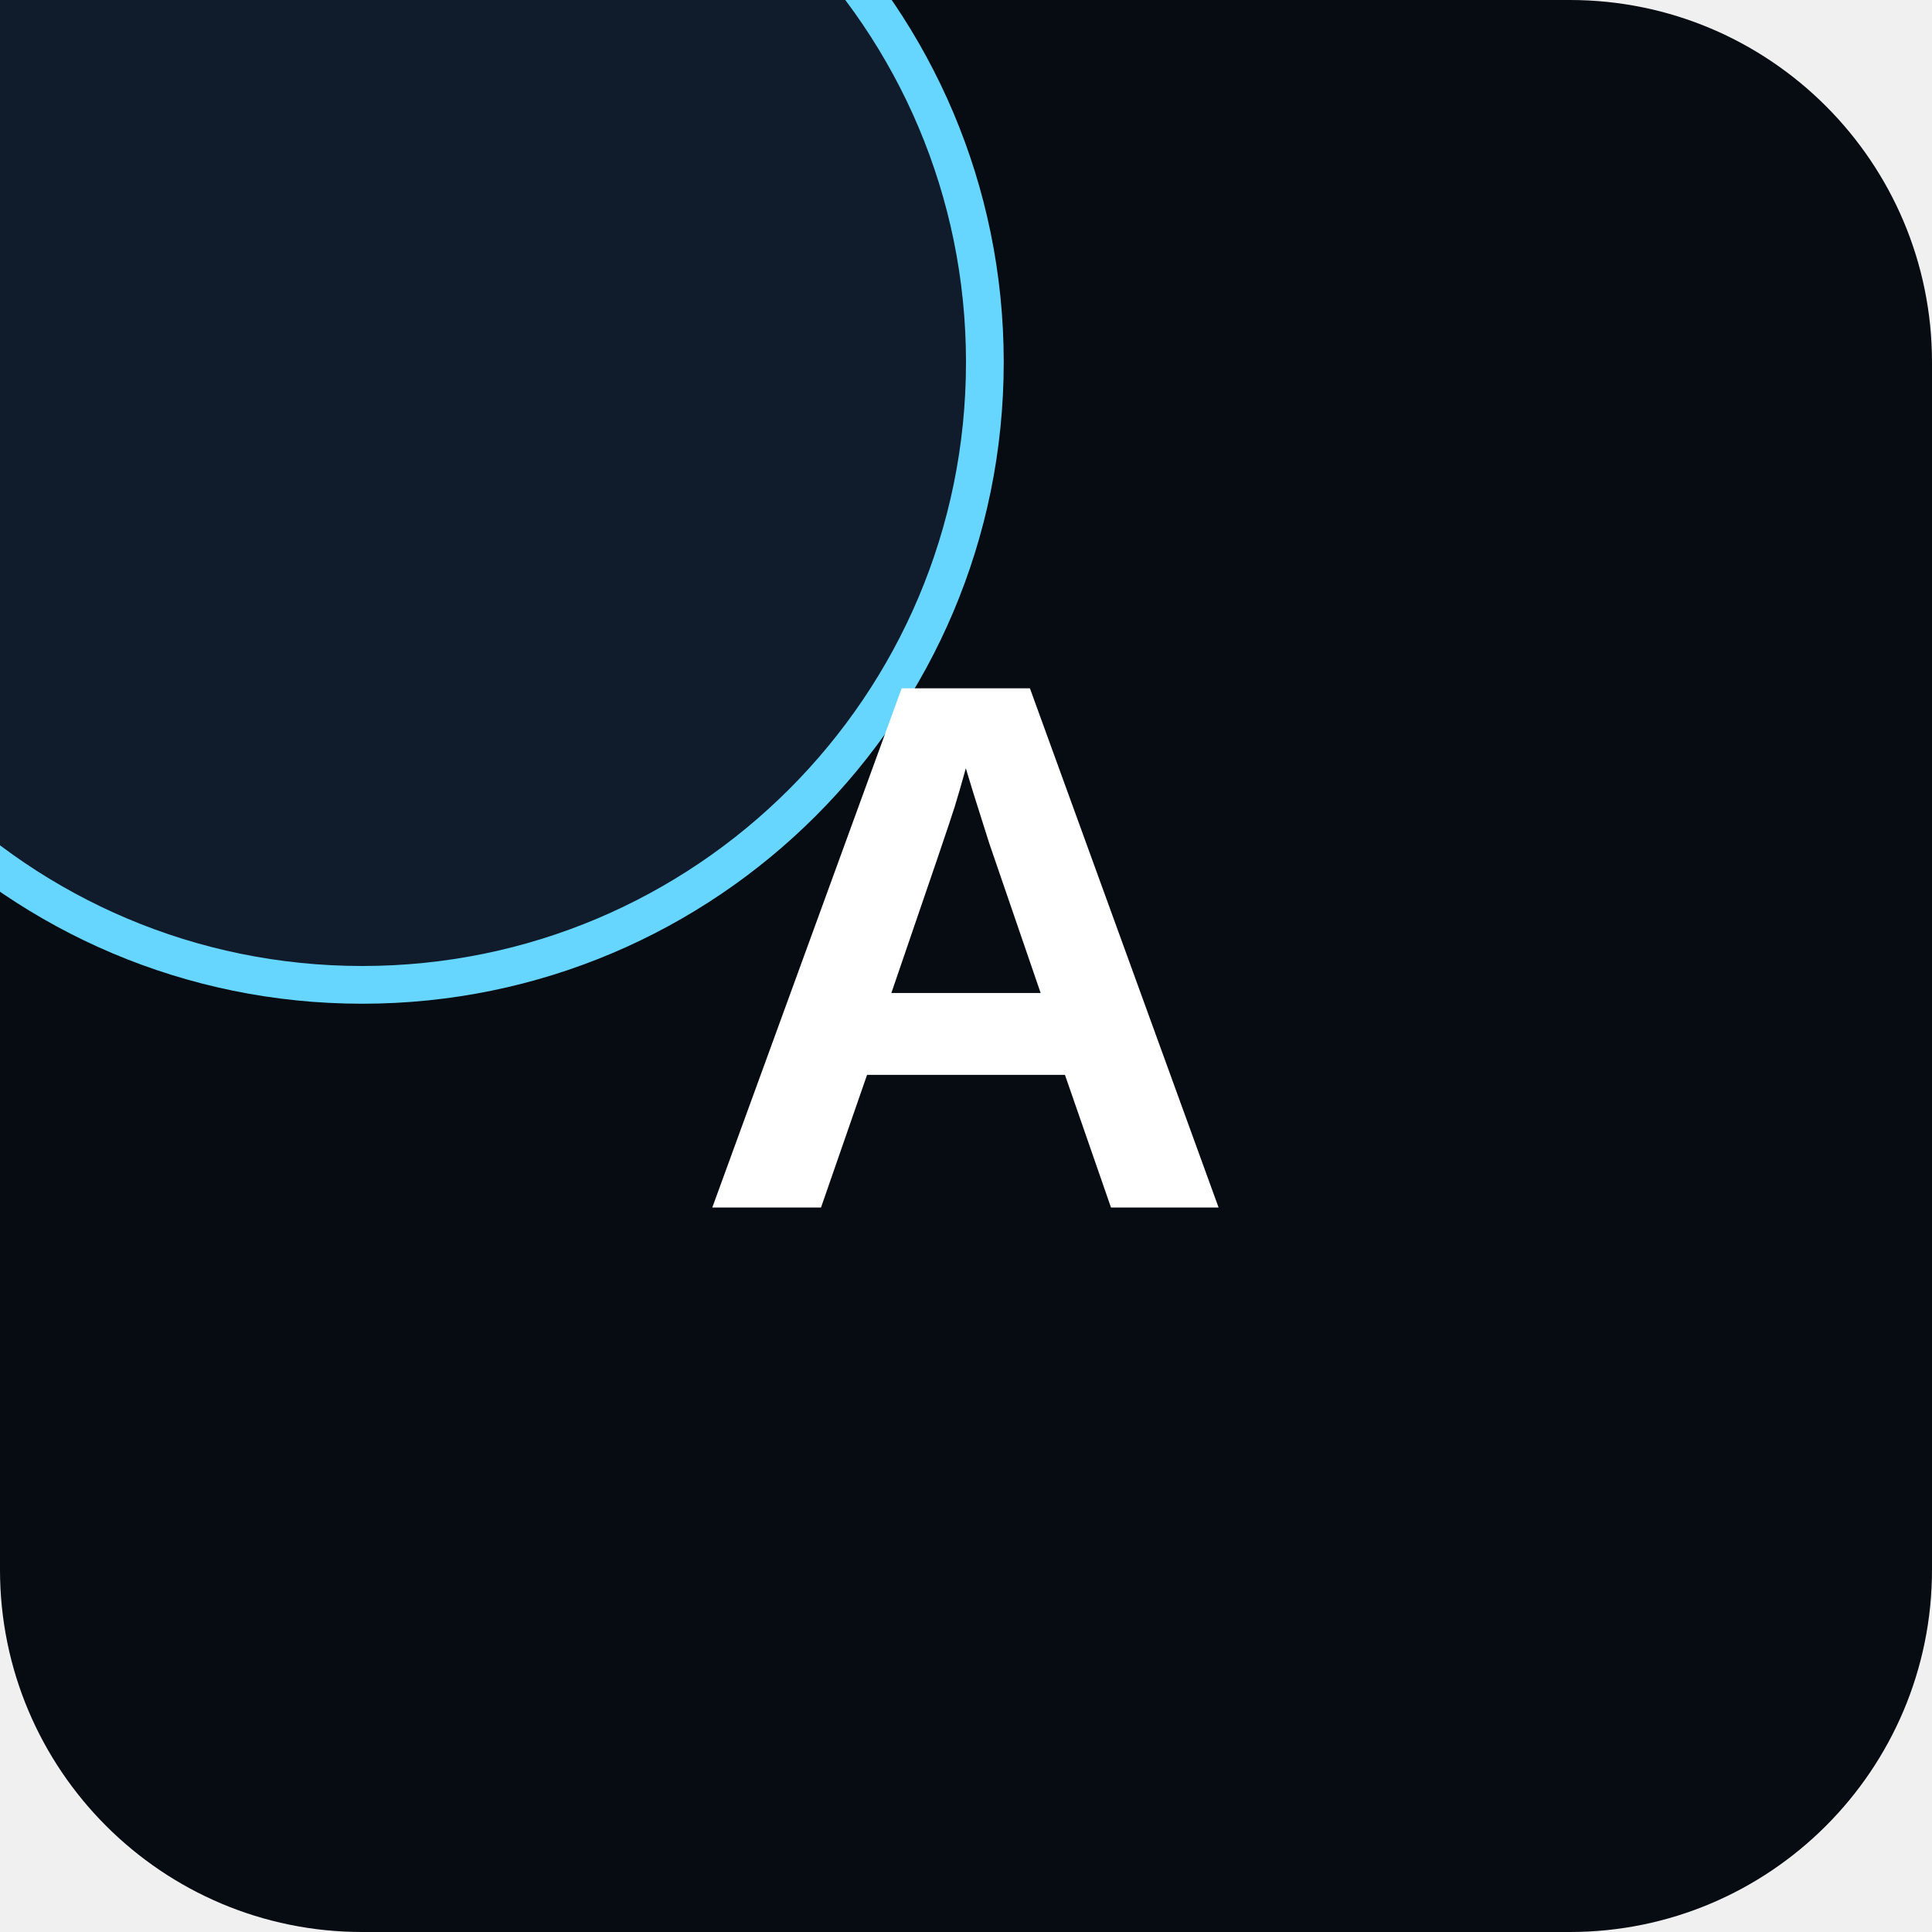
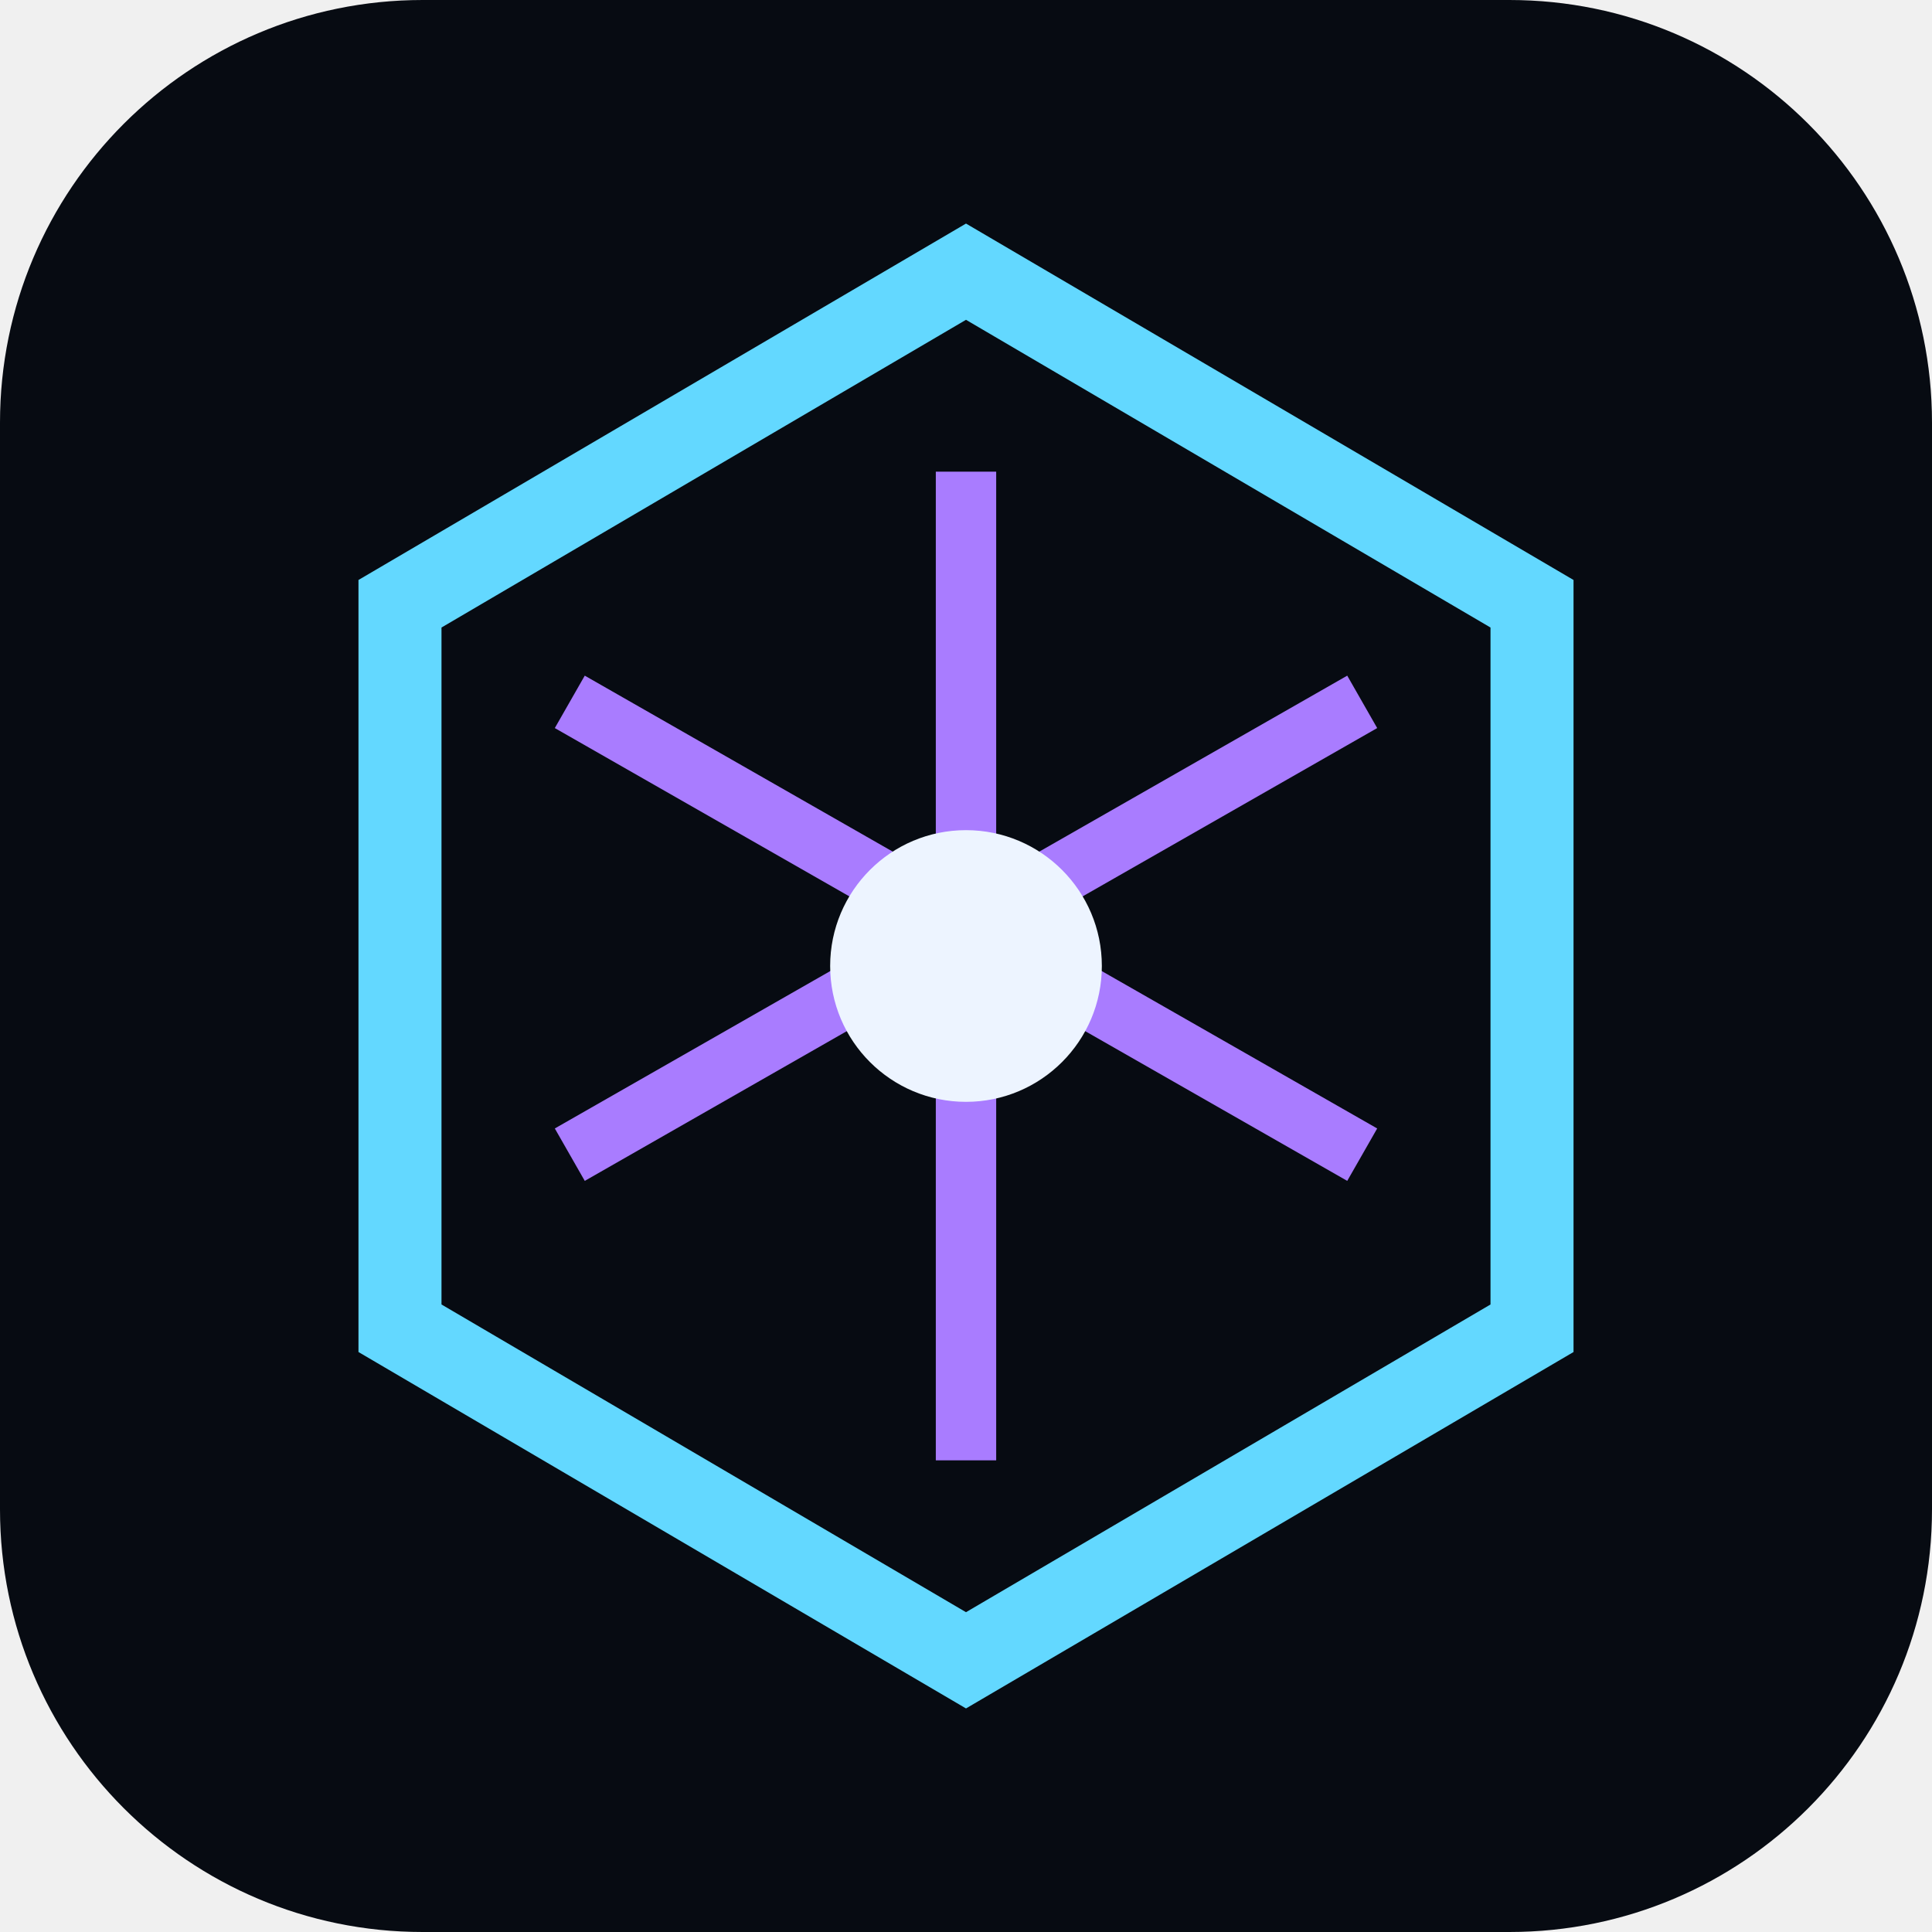
<svg xmlns="http://www.w3.org/2000/svg" viewBox="0 0 512 512">
-   <rect width="512" height="512" rx="96" fill="#070b12" />
-   <circle cx="96" cy="96" r="165" fill="#101c2c" stroke="#67d6ff" stroke-width="10" />
-   <text x="256" y="320" text-anchor="middle" font-family="Arial" font-size="200" font-weight="700" fill="#fff">A</text>
+   <rect width="512" height="512" rx="112" fill="#070b12" />
+   <path d="M256 72 406 160v192L256 440 106 352V160z" fill="none" stroke="#63d8ff" stroke-width="22" />
+   <path d="M256 125v262M151 186l210 120M361 186 151 306" fill="none" stroke="#a97cff" stroke-width="16" />
+   <circle cx="256" cy="256" r="36" fill="#edf4ff" />
</svg>
